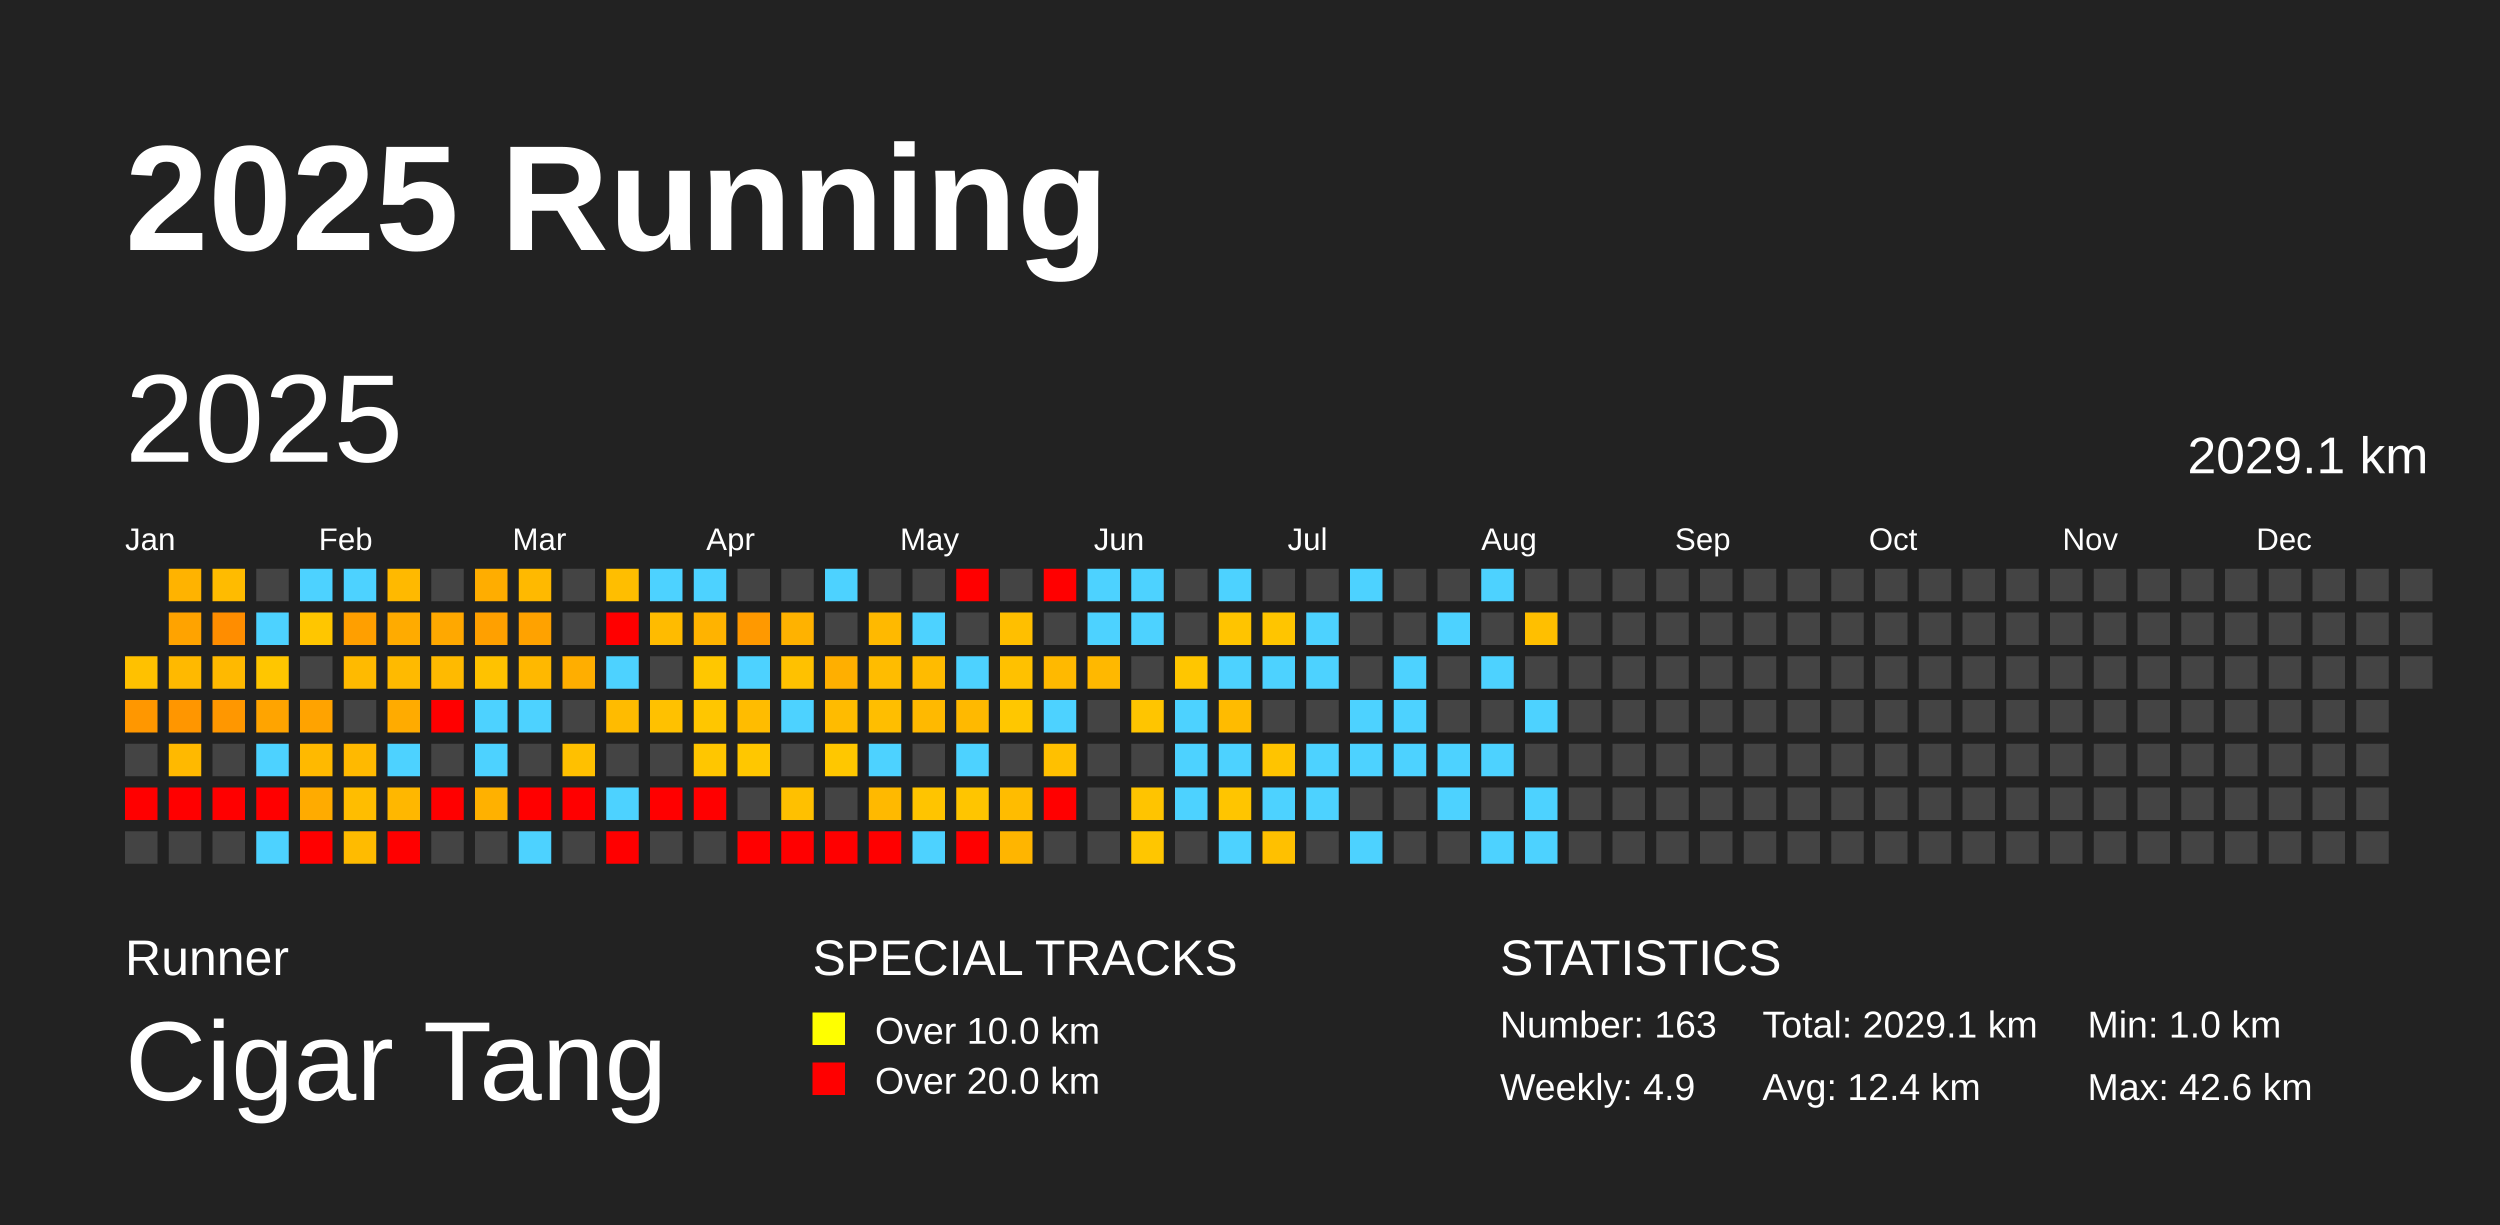
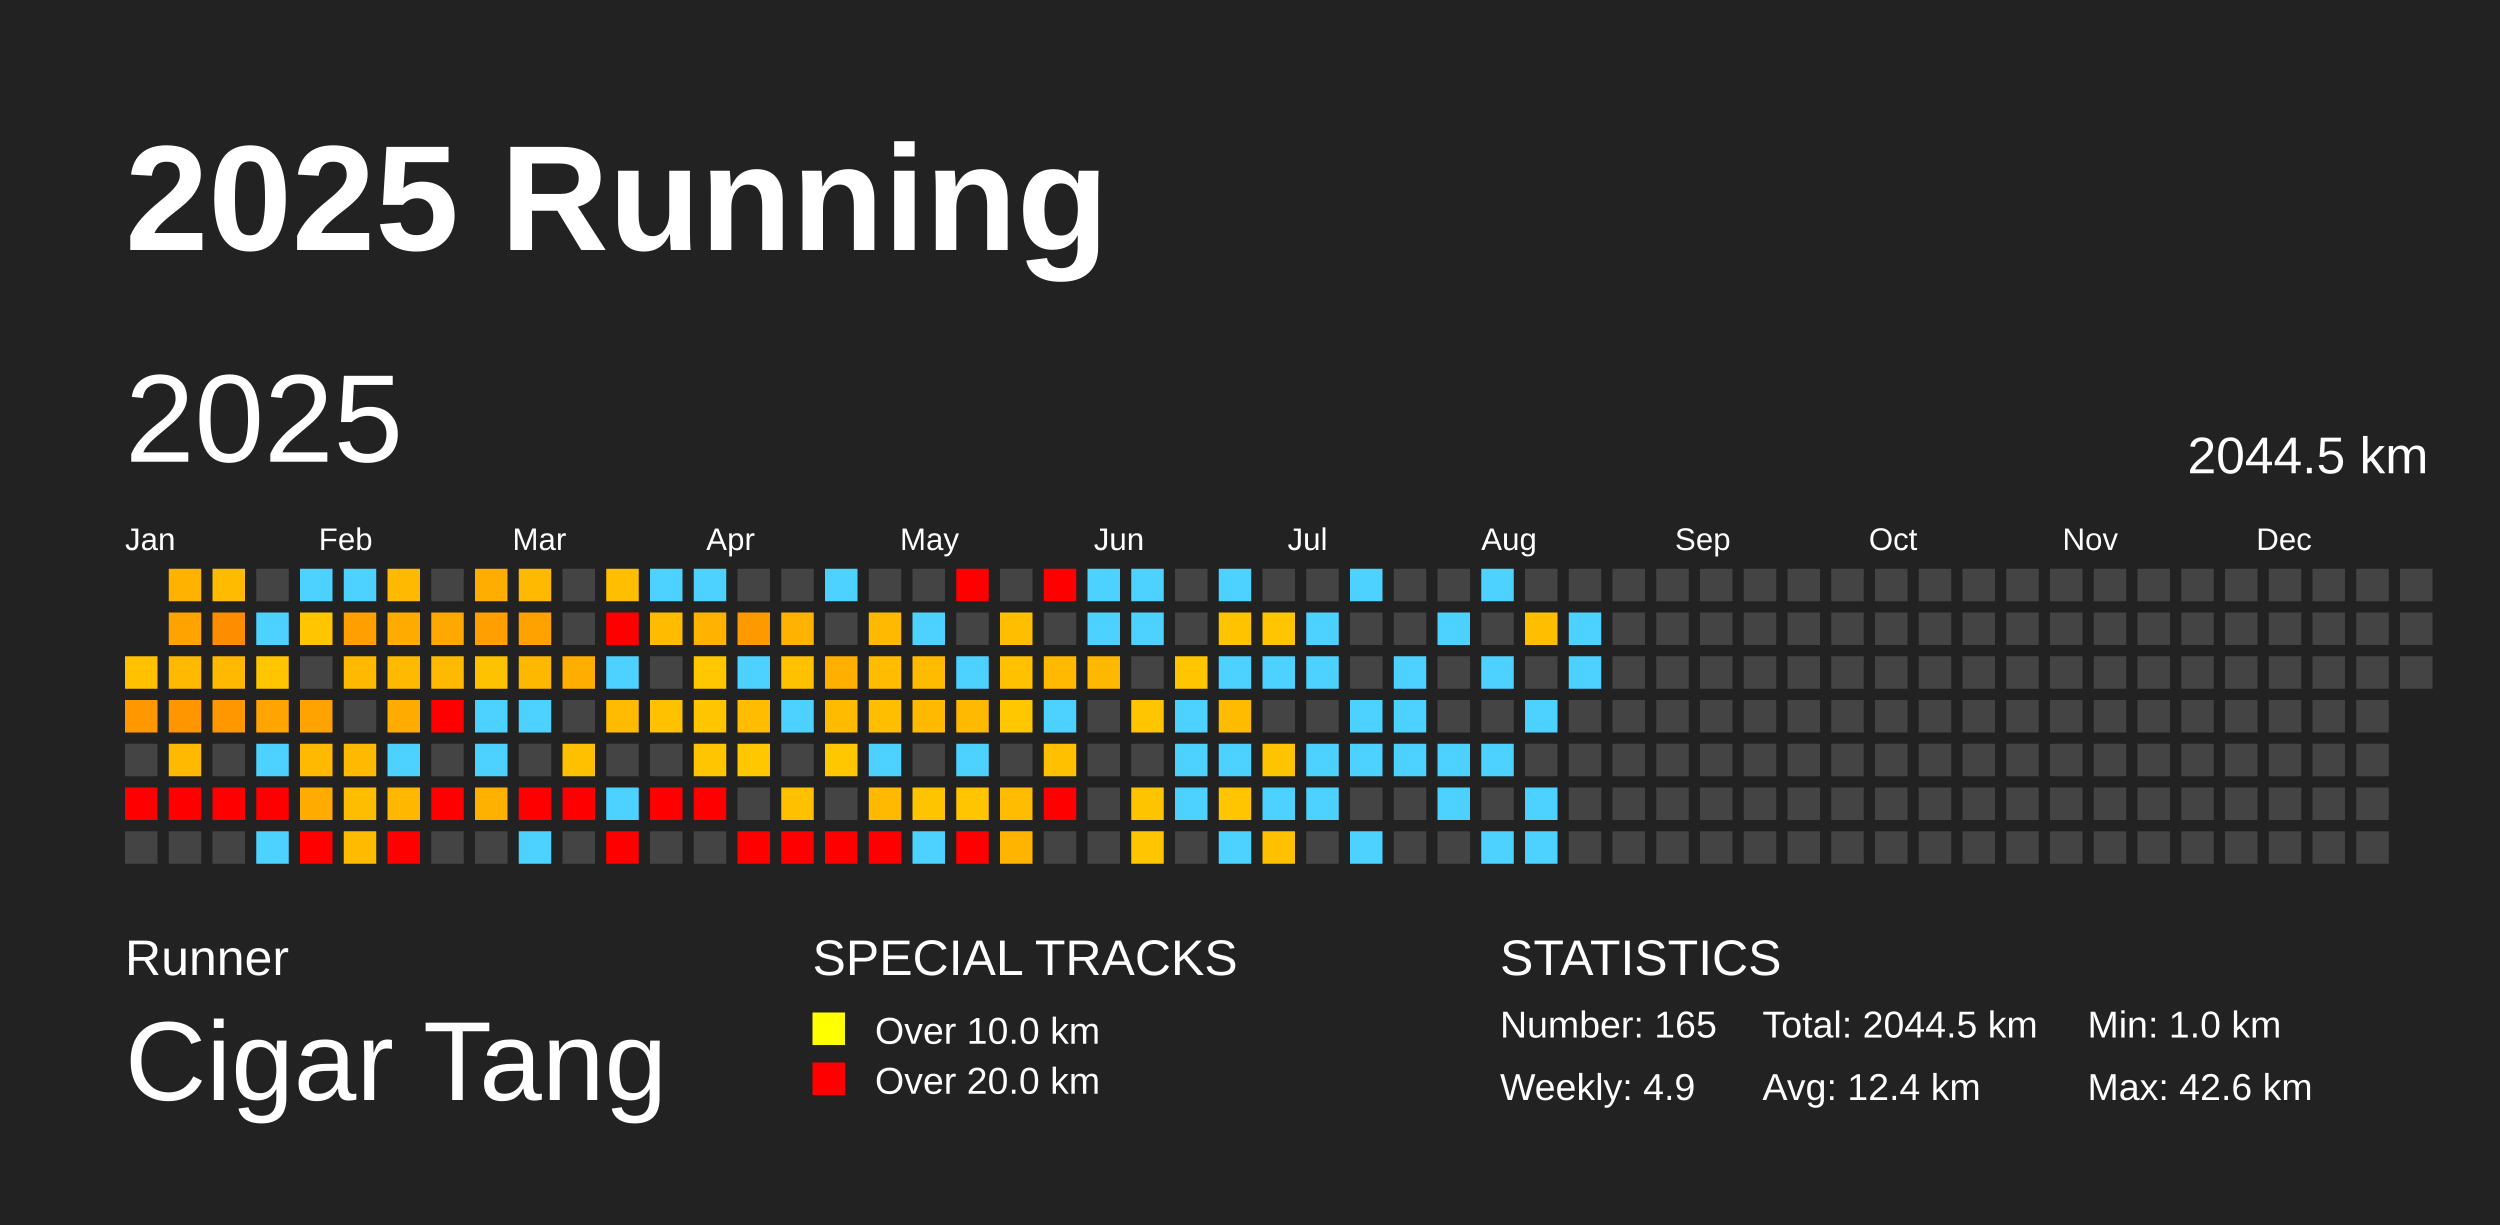
<svg xmlns="http://www.w3.org/2000/svg" baseProfile="full" height="98mm" version="1.1" viewBox="0,0,200,98" width="200mm">
  <defs />
  <rect fill="#222222" height="98" width="200" x="0" y="0" />
  <text fill="#FFFFFF" style="font-size:12px; font-family:Arial; font-weight:bold;" x="10" y="20">2025 Running</text>
  <text fill="#FFFFFF" style="font-size:4px; font-family:Arial" x="10" y="78">Runner</text>
  <text fill="#FFFFFF" style="font-size:9px; font-family:Arial" x="10" y="88">Cigar Tang</text>
  <text fill="#FFFFFF" style="font-size:4px; font-family:Arial" x="65" y="78">SPECIAL TRACKS</text>
  <rect fill="yellow" height="2.6" width="2.6" x="65" y="81" />
  <text fill="#FFFFFF" style="font-size:3px; font-family:Arial" x="70" y="83.5">Over 10.0 km</text>
  <rect fill="red" height="2.6" width="2.6" x="65" y="85" />
  <text fill="#FFFFFF" style="font-size:3px; font-family:Arial" x="70" y="87.5">Over 20.0 km</text>
  <text fill="#FFFFFF" style="font-size:4px; font-family:Arial" x="120" y="78">STATISTICS</text>
-   <text fill="#FFFFFF" style="font-size:3px; font-family:Arial" x="120" y="83">Number: 163</text>
+   <text fill="#FFFFFF" style="font-size:3px; font-family:Arial" x="120" y="83">Number: 165</text>
  <text fill="#FFFFFF" style="font-size:3px; font-family:Arial" x="120" y="88">Weekly: 4.9</text>
-   <text fill="#FFFFFF" style="font-size:3px; font-family:Arial" x="141" y="83">Total: 2029.1 km</text>
+   <text fill="#FFFFFF" style="font-size:3px; font-family:Arial" x="141" y="83">Total: 2044.5 km</text>
  <text fill="#FFFFFF" style="font-size:3px; font-family:Arial" x="141" y="88">Avg: 12.4 km</text>
  <text fill="#FFFFFF" style="font-size:3px; font-family:Arial" x="167" y="83">Min: 1.0 km</text>
  <text fill="#FFFFFF" style="font-size:3px; font-family:Arial" x="167" y="88">Max: 42.6 km</text>
  <text dominant-baseline="hanging" fill="#FFFFFF" style="font-size:10.0px; font-family:Arial;" x="10" y="30">2025</text>
-   <text dominant-baseline="hanging" fill="#FFFFFF" style="font-size:4.125px; font-family:Arial;" x="175" y="35">2029.1 km</text>
+   <text dominant-baseline="hanging" fill="#FFFFFF" style="font-size:4.125px; font-family:Arial;" x="175" y="35">2044.5 km</text>
  <text fill="#FFFFFF" style="font-size:2.5px; font-family:Arial" x="10.0" y="44">Jan</text>
  <text fill="#FFFFFF" style="font-size:2.5px; font-family:Arial" x="25.5" y="44">Feb</text>
  <text fill="#FFFFFF" style="font-size:2.5px; font-family:Arial" x="41.0" y="44">Mar</text>
  <text fill="#FFFFFF" style="font-size:2.5px; font-family:Arial" x="56.5" y="44">Apr</text>
  <text fill="#FFFFFF" style="font-size:2.5px; font-family:Arial" x="72.0" y="44">May</text>
  <text fill="#FFFFFF" style="font-size:2.5px; font-family:Arial" x="87.5" y="44">Jun</text>
  <text fill="#FFFFFF" style="font-size:2.5px; font-family:Arial" x="103.0" y="44">Jul</text>
  <text fill="#FFFFFF" style="font-size:2.5px; font-family:Arial" x="118.5" y="44">Aug</text>
  <text fill="#FFFFFF" style="font-size:2.5px; font-family:Arial" x="134.0" y="44">Sep</text>
  <text fill="#FFFFFF" style="font-size:2.5px; font-family:Arial" x="149.5" y="44">Oct</text>
  <text fill="#FFFFFF" style="font-size:2.5px; font-family:Arial" x="165.0" y="44">Nov</text>
  <text fill="#FFFFFF" style="font-size:2.5px; font-family:Arial" x="180.5" y="44">Dec</text>
  <rect fill="#ffc100" height="2.6" width="2.6" x="10.0" y="52.5" />
  <rect fill="#ff9700" height="2.6" width="2.6" x="10.0" y="56.0" />
  <rect fill="#444444" height="2.6" width="2.6" x="10.0" y="59.5" />
  <rect fill="red" height="2.6" width="2.6" x="10.0" y="63.0" />
  <rect fill="#444444" height="2.6" width="2.6" x="10.0" y="66.5" />
  <rect fill="#ffb300" height="2.6" width="2.6" x="13.5" y="45.5" />
  <rect fill="#ffa300" height="2.6" width="2.6" x="13.5" y="49.0" />
  <rect fill="#ffb900" height="2.6" width="2.6" x="13.5" y="52.5" />
  <rect fill="#ff9600" height="2.6" width="2.6" x="13.5" y="56.0" />
  <rect fill="#ffb900" height="2.6" width="2.6" x="13.5" y="59.5" />
  <rect fill="red" height="2.6" width="2.6" x="13.5" y="63.0" />
  <rect fill="#444444" height="2.6" width="2.6" x="13.5" y="66.5" />
  <rect fill="#ffbb00" height="2.6" width="2.6" x="17.0" y="45.5" />
  <rect fill="#ff8d00" height="2.6" width="2.6" x="17.0" y="49.0" />
  <rect fill="#ffb900" height="2.6" width="2.6" x="17.0" y="52.5" />
  <rect fill="#ff9700" height="2.6" width="2.6" x="17.0" y="56.0" />
  <rect fill="#444444" height="2.6" width="2.6" x="17.0" y="59.5" />
  <rect fill="red" height="2.6" width="2.6" x="17.0" y="63.0" />
  <rect fill="#444444" height="2.6" width="2.6" x="17.0" y="66.5" />
  <rect fill="#444444" height="2.6" width="2.6" x="20.5" y="45.5" />
  <rect fill="#4dd2ff" height="2.6" width="2.6" x="20.5" y="49.0" />
  <rect fill="#ffc600" height="2.6" width="2.6" x="20.5" y="52.5" />
  <rect fill="#ffa400" height="2.6" width="2.6" x="20.5" y="56.0" />
  <rect fill="#4dd2ff" height="2.6" width="2.6" x="20.5" y="59.5" />
  <rect fill="red" height="2.6" width="2.6" x="20.5" y="63.0" />
  <rect fill="#4dd2ff" height="2.6" width="2.6" x="20.5" y="66.5" />
  <rect fill="#4dd2ff" height="2.6" width="2.6" x="24.0" y="45.5" />
  <rect fill="#ffc600" height="2.6" width="2.6" x="24.0" y="49.0" />
  <rect fill="#444444" height="2.6" width="2.6" x="24.0" y="52.5" />
  <rect fill="#ffa300" height="2.6" width="2.6" x="24.0" y="56.0" />
  <rect fill="#ffb900" height="2.6" width="2.6" x="24.0" y="59.5" />
  <rect fill="#ffab00" height="2.6" width="2.6" x="24.0" y="63.0" />
  <rect fill="red" height="2.6" width="2.6" x="24.0" y="66.5" />
  <rect fill="#4dd2ff" height="2.6" width="2.6" x="27.5" y="45.5" />
  <rect fill="#ff9f00" height="2.6" width="2.6" x="27.5" y="49.0" />
  <rect fill="#ffba00" height="2.6" width="2.6" x="27.5" y="52.5" />
  <rect fill="#444444" height="2.6" width="2.6" x="27.5" y="56.0" />
  <rect fill="#ffb900" height="2.6" width="2.6" x="27.5" y="59.5" />
  <rect fill="#ffbd00" height="2.6" width="2.6" x="27.5" y="63.0" />
  <rect fill="#ffbb00" height="2.6" width="2.6" x="27.5" y="66.5" />
  <rect fill="#ffb900" height="2.6" width="2.6" x="31.0" y="45.5" />
  <rect fill="#ffab00" height="2.6" width="2.6" x="31.0" y="49.0" />
  <rect fill="#ffba00" height="2.6" width="2.6" x="31.0" y="52.5" />
  <rect fill="#ffab00" height="2.6" width="2.6" x="31.0" y="56.0" />
  <rect fill="#4dd2ff" height="2.6" width="2.6" x="31.0" y="59.5" />
  <rect fill="#ffb700" height="2.6" width="2.6" x="31.0" y="63.0" />
  <rect fill="red" height="2.6" width="2.6" x="31.0" y="66.5" />
  <rect fill="#444444" height="2.6" width="2.6" x="34.5" y="45.5" />
  <rect fill="#ffa800" height="2.6" width="2.6" x="34.5" y="49.0" />
  <rect fill="#ffba00" height="2.6" width="2.6" x="34.5" y="52.5" />
  <rect fill="red" height="2.6" width="2.6" x="34.5" y="56.0" />
  <rect fill="#444444" height="2.6" width="2.6" x="34.5" y="59.5" />
  <rect fill="red" height="2.6" width="2.6" x="34.5" y="63.0" />
  <rect fill="#444444" height="2.6" width="2.6" x="34.5" y="66.5" />
  <rect fill="#ffad00" height="2.6" width="2.6" x="38.0" y="45.5" />
  <rect fill="#ffa000" height="2.6" width="2.6" x="38.0" y="49.0" />
  <rect fill="#ffc200" height="2.6" width="2.6" x="38.0" y="52.5" />
  <rect fill="#4dd2ff" height="2.6" width="2.6" x="38.0" y="56.0" />
  <rect fill="#4dd2ff" height="2.6" width="2.6" x="38.0" y="59.5" />
  <rect fill="#ffb100" height="2.6" width="2.6" x="38.0" y="63.0" />
  <rect fill="#444444" height="2.6" width="2.6" x="38.0" y="66.5" />
  <rect fill="#ffb900" height="2.6" width="2.6" x="41.5" y="45.5" />
  <rect fill="#ffa200" height="2.6" width="2.6" x="41.5" y="49.0" />
  <rect fill="#ffb800" height="2.6" width="2.6" x="41.5" y="52.5" />
  <rect fill="#4dd2ff" height="2.6" width="2.6" x="41.5" y="56.0" />
  <rect fill="#444444" height="2.6" width="2.6" x="41.5" y="59.5" />
  <rect fill="red" height="2.6" width="2.6" x="41.5" y="63.0" />
  <rect fill="#4dd2ff" height="2.6" width="2.6" x="41.5" y="66.5" />
  <rect fill="#444444" height="2.6" width="2.6" x="45.0" y="45.5" />
  <rect fill="#444444" height="2.6" width="2.6" x="45.0" y="49.0" />
  <rect fill="#ffae00" height="2.6" width="2.6" x="45.0" y="52.5" />
  <rect fill="#444444" height="2.6" width="2.6" x="45.0" y="56.0" />
  <rect fill="#ffc000" height="2.6" width="2.6" x="45.0" y="59.5" />
  <rect fill="red" height="2.6" width="2.6" x="45.0" y="63.0" />
  <rect fill="#444444" height="2.6" width="2.6" x="45.0" y="66.5" />
  <rect fill="#ffbe00" height="2.6" width="2.6" x="48.5" y="45.5" />
  <rect fill="red" height="2.6" width="2.6" x="48.5" y="49.0" />
  <rect fill="#4dd2ff" height="2.6" width="2.6" x="48.5" y="52.5" />
  <rect fill="#ffbb00" height="2.6" width="2.6" x="48.5" y="56.0" />
  <rect fill="#444444" height="2.6" width="2.6" x="48.5" y="59.5" />
  <rect fill="#4dd2ff" height="2.6" width="2.6" x="48.5" y="63.0" />
  <rect fill="red" height="2.6" width="2.6" x="48.5" y="66.5" />
  <rect fill="#4dd2ff" height="2.6" width="2.6" x="52.0" y="45.5" />
  <rect fill="#ffbb00" height="2.6" width="2.6" x="52.0" y="49.0" />
  <rect fill="#444444" height="2.6" width="2.6" x="52.0" y="52.5" />
  <rect fill="#ffc100" height="2.6" width="2.6" x="52.0" y="56.0" />
  <rect fill="#444444" height="2.6" width="2.6" x="52.0" y="59.5" />
  <rect fill="red" height="2.6" width="2.6" x="52.0" y="63.0" />
  <rect fill="#444444" height="2.6" width="2.6" x="52.0" y="66.5" />
  <rect fill="#4dd2ff" height="2.6" width="2.6" x="55.5" y="45.5" />
  <rect fill="#ffb300" height="2.6" width="2.6" x="55.5" y="49.0" />
  <rect fill="#ffc700" height="2.6" width="2.6" x="55.5" y="52.5" />
  <rect fill="#ffc600" height="2.6" width="2.6" x="55.5" y="56.0" />
  <rect fill="#ffc600" height="2.6" width="2.6" x="55.5" y="59.5" />
  <rect fill="red" height="2.6" width="2.6" x="55.5" y="63.0" />
  <rect fill="#444444" height="2.6" width="2.6" x="55.5" y="66.5" />
  <rect fill="#444444" height="2.6" width="2.6" x="59.0" y="45.5" />
  <rect fill="#ff9900" height="2.6" width="2.6" x="59.0" y="49.0" />
  <rect fill="#4dd2ff" height="2.6" width="2.6" x="59.0" y="52.5" />
  <rect fill="#ffbc00" height="2.6" width="2.6" x="59.0" y="56.0" />
  <rect fill="#ffc700" height="2.6" width="2.6" x="59.0" y="59.5" />
  <rect fill="#444444" height="2.6" width="2.6" x="59.0" y="63.0" />
  <rect fill="red" height="2.6" width="2.6" x="59.0" y="66.5" />
  <rect fill="#444444" height="2.6" width="2.6" x="62.5" y="45.5" />
  <rect fill="#ffb200" height="2.6" width="2.6" x="62.5" y="49.0" />
  <rect fill="#ffc100" height="2.6" width="2.6" x="62.5" y="52.5" />
  <rect fill="#4dd2ff" height="2.6" width="2.6" x="62.5" y="56.0" />
  <rect fill="#444444" height="2.6" width="2.6" x="62.5" y="59.5" />
  <rect fill="#ffc000" height="2.6" width="2.6" x="62.5" y="63.0" />
  <rect fill="red" height="2.6" width="2.6" x="62.5" y="66.5" />
  <rect fill="#4dd2ff" height="2.6" width="2.6" x="66.0" y="45.5" />
  <rect fill="#444444" height="2.6" width="2.6" x="66.0" y="49.0" />
  <rect fill="#ffaf00" height="2.6" width="2.6" x="66.0" y="52.5" />
  <rect fill="#ffbb00" height="2.6" width="2.6" x="66.0" y="56.0" />
  <rect fill="#ffc700" height="2.6" width="2.6" x="66.0" y="59.5" />
  <rect fill="#444444" height="2.6" width="2.6" x="66.0" y="63.0" />
  <rect fill="red" height="2.6" width="2.6" x="66.0" y="66.5" />
  <rect fill="#444444" height="2.6" width="2.6" x="69.5" y="45.5" />
  <rect fill="#ffb900" height="2.6" width="2.6" x="69.5" y="49.0" />
  <rect fill="#ffbc00" height="2.6" width="2.6" x="69.5" y="52.5" />
  <rect fill="#ffbe00" height="2.6" width="2.6" x="69.5" y="56.0" />
  <rect fill="#4dd2ff" height="2.6" width="2.6" x="69.5" y="59.5" />
  <rect fill="#ffb900" height="2.6" width="2.6" x="69.5" y="63.0" />
  <rect fill="red" height="2.6" width="2.6" x="69.5" y="66.5" />
  <rect fill="#444444" height="2.6" width="2.6" x="73.0" y="45.5" />
  <rect fill="#4dd2ff" height="2.6" width="2.6" x="73.0" y="49.0" />
  <rect fill="#ffbb00" height="2.6" width="2.6" x="73.0" y="52.5" />
  <rect fill="#ffb900" height="2.6" width="2.6" x="73.0" y="56.0" />
  <rect fill="#444444" height="2.6" width="2.6" x="73.0" y="59.5" />
  <rect fill="#ffc400" height="2.6" width="2.6" x="73.0" y="63.0" />
  <rect fill="#4dd2ff" height="2.6" width="2.6" x="73.0" y="66.5" />
  <rect fill="red" height="2.6" width="2.6" x="76.5" y="45.5" />
  <rect fill="#444444" height="2.6" width="2.6" x="76.5" y="49.0" />
  <rect fill="#4dd2ff" height="2.6" width="2.6" x="76.5" y="52.5" />
  <rect fill="#ffb900" height="2.6" width="2.6" x="76.5" y="56.0" />
  <rect fill="#4dd2ff" height="2.6" width="2.6" x="76.5" y="59.5" />
  <rect fill="#ffc500" height="2.6" width="2.6" x="76.5" y="63.0" />
  <rect fill="red" height="2.6" width="2.6" x="76.5" y="66.5" />
  <rect fill="#444444" height="2.6" width="2.6" x="80.0" y="45.5" />
  <rect fill="#ffbf00" height="2.6" width="2.6" x="80.0" y="49.0" />
  <rect fill="#ffc100" height="2.6" width="2.6" x="80.0" y="52.5" />
  <rect fill="#ffc700" height="2.6" width="2.6" x="80.0" y="56.0" />
  <rect fill="#444444" height="2.6" width="2.6" x="80.0" y="59.5" />
  <rect fill="#ffbc00" height="2.6" width="2.6" x="80.0" y="63.0" />
  <rect fill="#ffb500" height="2.6" width="2.6" x="80.0" y="66.5" />
  <rect fill="red" height="2.6" width="2.6" x="83.5" y="45.5" />
  <rect fill="#444444" height="2.6" width="2.6" x="83.5" y="49.0" />
  <rect fill="#ffb900" height="2.6" width="2.6" x="83.5" y="52.5" />
  <rect fill="#4dd2ff" height="2.6" width="2.6" x="83.5" y="56.0" />
  <rect fill="#ffc000" height="2.6" width="2.6" x="83.5" y="59.5" />
  <rect fill="red" height="2.6" width="2.6" x="83.5" y="63.0" />
  <rect fill="#444444" height="2.6" width="2.6" x="83.5" y="66.5" />
  <rect fill="#4dd2ff" height="2.6" width="2.6" x="87.0" y="45.5" />
  <rect fill="#4dd2ff" height="2.6" width="2.6" x="87.0" y="49.0" />
  <rect fill="#ffb800" height="2.6" width="2.6" x="87.0" y="52.5" />
  <rect fill="#444444" height="2.6" width="2.6" x="87.0" y="56.0" />
  <rect fill="#444444" height="2.6" width="2.6" x="87.0" y="59.5" />
  <rect fill="#444444" height="2.6" width="2.6" x="87.0" y="63.0" />
  <rect fill="#444444" height="2.6" width="2.6" x="87.0" y="66.5" />
  <rect fill="#4dd2ff" height="2.6" width="2.6" x="90.5" y="45.5" />
  <rect fill="#4dd2ff" height="2.6" width="2.6" x="90.5" y="49.0" />
  <rect fill="#444444" height="2.6" width="2.6" x="90.5" y="52.5" />
  <rect fill="#ffc500" height="2.6" width="2.6" x="90.5" y="56.0" />
  <rect fill="#444444" height="2.6" width="2.6" x="90.5" y="59.5" />
  <rect fill="#ffc400" height="2.6" width="2.6" x="90.5" y="63.0" />
  <rect fill="#ffc600" height="2.6" width="2.6" x="90.5" y="66.5" />
  <rect fill="#444444" height="2.6" width="2.6" x="94.0" y="45.5" />
  <rect fill="#444444" height="2.6" width="2.6" x="94.0" y="49.0" />
  <rect fill="#ffc600" height="2.6" width="2.6" x="94.0" y="52.5" />
  <rect fill="#4dd2ff" height="2.6" width="2.6" x="94.0" y="56.0" />
  <rect fill="#4dd2ff" height="2.6" width="2.6" x="94.0" y="59.5" />
  <rect fill="#4dd2ff" height="2.6" width="2.6" x="94.0" y="63.0" />
  <rect fill="#444444" height="2.6" width="2.6" x="94.0" y="66.5" />
  <rect fill="#4dd2ff" height="2.6" width="2.6" x="97.5" y="45.5" />
  <rect fill="#ffc400" height="2.6" width="2.6" x="97.5" y="49.0" />
  <rect fill="#4dd2ff" height="2.6" width="2.6" x="97.5" y="52.5" />
  <rect fill="#ffbb00" height="2.6" width="2.6" x="97.5" y="56.0" />
  <rect fill="#4dd2ff" height="2.6" width="2.6" x="97.5" y="59.5" />
  <rect fill="#ffc500" height="2.6" width="2.6" x="97.5" y="63.0" />
  <rect fill="#4dd2ff" height="2.6" width="2.6" x="97.5" y="66.5" />
  <rect fill="#444444" height="2.6" width="2.6" x="101.0" y="45.5" />
  <rect fill="#ffc500" height="2.6" width="2.6" x="101.0" y="49.0" />
  <rect fill="#4dd2ff" height="2.6" width="2.6" x="101.0" y="52.5" />
  <rect fill="#444444" height="2.6" width="2.6" x="101.0" y="56.0" />
  <rect fill="#ffc400" height="2.6" width="2.6" x="101.0" y="59.5" />
  <rect fill="#4dd2ff" height="2.6" width="2.6" x="101.0" y="63.0" />
  <rect fill="#ffc000" height="2.6" width="2.6" x="101.0" y="66.5" />
  <rect fill="#444444" height="2.6" width="2.6" x="104.5" y="45.5" />
  <rect fill="#4dd2ff" height="2.6" width="2.6" x="104.5" y="49.0" />
  <rect fill="#4dd2ff" height="2.6" width="2.6" x="104.5" y="52.5" />
  <rect fill="#444444" height="2.6" width="2.6" x="104.5" y="56.0" />
  <rect fill="#4dd2ff" height="2.6" width="2.6" x="104.5" y="59.5" />
  <rect fill="#4dd2ff" height="2.6" width="2.6" x="104.5" y="63.0" />
  <rect fill="#444444" height="2.6" width="2.6" x="104.5" y="66.5" />
  <rect fill="#4dd2ff" height="2.6" width="2.6" x="108.0" y="45.5" />
  <rect fill="#444444" height="2.6" width="2.6" x="108.0" y="49.0" />
  <rect fill="#444444" height="2.6" width="2.6" x="108.0" y="52.5" />
  <rect fill="#4dd2ff" height="2.6" width="2.6" x="108.0" y="56.0" />
  <rect fill="#4dd2ff" height="2.6" width="2.6" x="108.0" y="59.5" />
  <rect fill="#444444" height="2.6" width="2.6" x="108.0" y="63.0" />
  <rect fill="#4dd2ff" height="2.6" width="2.6" x="108.0" y="66.5" />
  <rect fill="#444444" height="2.6" width="2.6" x="111.5" y="45.5" />
  <rect fill="#444444" height="2.6" width="2.6" x="111.5" y="49.0" />
  <rect fill="#4dd2ff" height="2.6" width="2.6" x="111.5" y="52.5" />
  <rect fill="#4dd2ff" height="2.6" width="2.6" x="111.5" y="56.0" />
  <rect fill="#4dd2ff" height="2.6" width="2.6" x="111.5" y="59.5" />
  <rect fill="#444444" height="2.6" width="2.6" x="111.5" y="63.0" />
  <rect fill="#444444" height="2.6" width="2.6" x="111.5" y="66.5" />
  <rect fill="#444444" height="2.6" width="2.6" x="115.0" y="45.5" />
  <rect fill="#4dd2ff" height="2.6" width="2.6" x="115.0" y="49.0" />
  <rect fill="#444444" height="2.6" width="2.6" x="115.0" y="52.5" />
  <rect fill="#444444" height="2.6" width="2.6" x="115.0" y="56.0" />
  <rect fill="#4dd2ff" height="2.6" width="2.6" x="115.0" y="59.5" />
  <rect fill="#4dd2ff" height="2.6" width="2.6" x="115.0" y="63.0" />
  <rect fill="#444444" height="2.6" width="2.6" x="115.0" y="66.5" />
  <rect fill="#4dd2ff" height="2.6" width="2.6" x="118.5" y="45.5" />
  <rect fill="#444444" height="2.6" width="2.6" x="118.5" y="49.0" />
  <rect fill="#4dd2ff" height="2.6" width="2.6" x="118.5" y="52.5" />
  <rect fill="#444444" height="2.6" width="2.6" x="118.5" y="56.0" />
  <rect fill="#4dd2ff" height="2.6" width="2.6" x="118.5" y="59.5" />
  <rect fill="#444444" height="2.6" width="2.6" x="118.5" y="63.0" />
  <rect fill="#4dd2ff" height="2.6" width="2.6" x="118.5" y="66.5" />
  <rect fill="#444444" height="2.6" width="2.6" x="122.0" y="45.5" />
  <rect fill="#ffbf00" height="2.6" width="2.6" x="122.0" y="49.0" />
  <rect fill="#444444" height="2.6" width="2.6" x="122.0" y="52.5" />
  <rect fill="#4dd2ff" height="2.6" width="2.6" x="122.0" y="56.0" />
  <rect fill="#444444" height="2.6" width="2.6" x="122.0" y="59.5" />
  <rect fill="#4dd2ff" height="2.6" width="2.6" x="122.0" y="63.0" />
  <rect fill="#4dd2ff" height="2.6" width="2.6" x="122.0" y="66.5" />
  <rect fill="#444444" height="2.6" width="2.6" x="125.5" y="45.5" />
-   <rect fill="#444444" height="2.6" width="2.6" x="125.5" y="49.0" />
-   <rect fill="#444444" height="2.6" width="2.6" x="125.5" y="52.5" />
+   <rect fill="#4dd2ff" height="2.6" width="2.6" x="125.5" y="49.0" />
+   <rect fill="#4dd2ff" height="2.6" width="2.6" x="125.5" y="52.5" />
  <rect fill="#444444" height="2.6" width="2.6" x="125.5" y="56.0" />
  <rect fill="#444444" height="2.6" width="2.6" x="125.5" y="59.5" />
  <rect fill="#444444" height="2.6" width="2.6" x="125.5" y="63.0" />
  <rect fill="#444444" height="2.6" width="2.6" x="125.5" y="66.5" />
  <rect fill="#444444" height="2.6" width="2.6" x="129.0" y="45.5" />
  <rect fill="#444444" height="2.6" width="2.6" x="129.0" y="49.0" />
  <rect fill="#444444" height="2.6" width="2.6" x="129.0" y="52.5" />
  <rect fill="#444444" height="2.6" width="2.6" x="129.0" y="56.0" />
  <rect fill="#444444" height="2.6" width="2.6" x="129.0" y="59.5" />
  <rect fill="#444444" height="2.6" width="2.6" x="129.0" y="63.0" />
  <rect fill="#444444" height="2.6" width="2.6" x="129.0" y="66.5" />
  <rect fill="#444444" height="2.6" width="2.6" x="132.5" y="45.5" />
  <rect fill="#444444" height="2.6" width="2.6" x="132.5" y="49.0" />
  <rect fill="#444444" height="2.6" width="2.6" x="132.5" y="52.5" />
  <rect fill="#444444" height="2.6" width="2.6" x="132.5" y="56.0" />
  <rect fill="#444444" height="2.6" width="2.6" x="132.5" y="59.5" />
  <rect fill="#444444" height="2.6" width="2.6" x="132.5" y="63.0" />
  <rect fill="#444444" height="2.6" width="2.6" x="132.5" y="66.5" />
  <rect fill="#444444" height="2.6" width="2.6" x="136.0" y="45.5" />
  <rect fill="#444444" height="2.6" width="2.6" x="136.0" y="49.0" />
  <rect fill="#444444" height="2.6" width="2.6" x="136.0" y="52.5" />
  <rect fill="#444444" height="2.6" width="2.6" x="136.0" y="56.0" />
  <rect fill="#444444" height="2.6" width="2.6" x="136.0" y="59.5" />
  <rect fill="#444444" height="2.6" width="2.6" x="136.0" y="63.0" />
  <rect fill="#444444" height="2.6" width="2.6" x="136.0" y="66.5" />
  <rect fill="#444444" height="2.6" width="2.6" x="139.5" y="45.5" />
  <rect fill="#444444" height="2.6" width="2.6" x="139.5" y="49.0" />
  <rect fill="#444444" height="2.6" width="2.6" x="139.5" y="52.5" />
  <rect fill="#444444" height="2.6" width="2.6" x="139.5" y="56.0" />
  <rect fill="#444444" height="2.6" width="2.6" x="139.5" y="59.5" />
  <rect fill="#444444" height="2.6" width="2.6" x="139.5" y="63.0" />
  <rect fill="#444444" height="2.6" width="2.6" x="139.5" y="66.5" />
  <rect fill="#444444" height="2.6" width="2.6" x="143.0" y="45.5" />
  <rect fill="#444444" height="2.6" width="2.6" x="143.0" y="49.0" />
  <rect fill="#444444" height="2.6" width="2.6" x="143.0" y="52.5" />
  <rect fill="#444444" height="2.6" width="2.6" x="143.0" y="56.0" />
  <rect fill="#444444" height="2.6" width="2.6" x="143.0" y="59.5" />
  <rect fill="#444444" height="2.6" width="2.6" x="143.0" y="63.0" />
  <rect fill="#444444" height="2.6" width="2.6" x="143.0" y="66.5" />
  <rect fill="#444444" height="2.6" width="2.6" x="146.5" y="45.5" />
  <rect fill="#444444" height="2.6" width="2.6" x="146.5" y="49.0" />
  <rect fill="#444444" height="2.6" width="2.6" x="146.5" y="52.5" />
  <rect fill="#444444" height="2.6" width="2.6" x="146.5" y="56.0" />
  <rect fill="#444444" height="2.6" width="2.6" x="146.5" y="59.5" />
  <rect fill="#444444" height="2.6" width="2.6" x="146.5" y="63.0" />
  <rect fill="#444444" height="2.6" width="2.6" x="146.5" y="66.5" />
  <rect fill="#444444" height="2.6" width="2.6" x="150.0" y="45.5" />
  <rect fill="#444444" height="2.6" width="2.6" x="150.0" y="49.0" />
  <rect fill="#444444" height="2.6" width="2.6" x="150.0" y="52.5" />
  <rect fill="#444444" height="2.6" width="2.6" x="150.0" y="56.0" />
  <rect fill="#444444" height="2.6" width="2.6" x="150.0" y="59.5" />
  <rect fill="#444444" height="2.6" width="2.6" x="150.0" y="63.0" />
  <rect fill="#444444" height="2.6" width="2.6" x="150.0" y="66.5" />
  <rect fill="#444444" height="2.6" width="2.6" x="153.5" y="45.5" />
  <rect fill="#444444" height="2.6" width="2.6" x="153.5" y="49.0" />
  <rect fill="#444444" height="2.6" width="2.6" x="153.5" y="52.5" />
  <rect fill="#444444" height="2.6" width="2.6" x="153.5" y="56.0" />
  <rect fill="#444444" height="2.6" width="2.6" x="153.5" y="59.5" />
  <rect fill="#444444" height="2.6" width="2.6" x="153.5" y="63.0" />
  <rect fill="#444444" height="2.6" width="2.6" x="153.5" y="66.5" />
  <rect fill="#444444" height="2.6" width="2.6" x="157.0" y="45.5" />
  <rect fill="#444444" height="2.6" width="2.6" x="157.0" y="49.0" />
  <rect fill="#444444" height="2.6" width="2.6" x="157.0" y="52.5" />
  <rect fill="#444444" height="2.6" width="2.6" x="157.0" y="56.0" />
  <rect fill="#444444" height="2.6" width="2.6" x="157.0" y="59.5" />
  <rect fill="#444444" height="2.6" width="2.6" x="157.0" y="63.0" />
  <rect fill="#444444" height="2.6" width="2.6" x="157.0" y="66.5" />
  <rect fill="#444444" height="2.6" width="2.6" x="160.5" y="45.5" />
  <rect fill="#444444" height="2.6" width="2.6" x="160.5" y="49.0" />
  <rect fill="#444444" height="2.6" width="2.6" x="160.5" y="52.5" />
  <rect fill="#444444" height="2.6" width="2.6" x="160.5" y="56.0" />
  <rect fill="#444444" height="2.6" width="2.6" x="160.5" y="59.5" />
  <rect fill="#444444" height="2.6" width="2.6" x="160.5" y="63.0" />
  <rect fill="#444444" height="2.6" width="2.6" x="160.5" y="66.5" />
  <rect fill="#444444" height="2.6" width="2.6" x="164.0" y="45.5" />
  <rect fill="#444444" height="2.6" width="2.6" x="164.0" y="49.0" />
  <rect fill="#444444" height="2.6" width="2.6" x="164.0" y="52.5" />
  <rect fill="#444444" height="2.6" width="2.6" x="164.0" y="56.0" />
  <rect fill="#444444" height="2.6" width="2.6" x="164.0" y="59.5" />
  <rect fill="#444444" height="2.6" width="2.6" x="164.0" y="63.0" />
  <rect fill="#444444" height="2.6" width="2.6" x="164.0" y="66.5" />
  <rect fill="#444444" height="2.6" width="2.6" x="167.5" y="45.5" />
  <rect fill="#444444" height="2.6" width="2.6" x="167.5" y="49.0" />
  <rect fill="#444444" height="2.6" width="2.6" x="167.5" y="52.5" />
  <rect fill="#444444" height="2.6" width="2.6" x="167.5" y="56.0" />
  <rect fill="#444444" height="2.6" width="2.6" x="167.5" y="59.5" />
  <rect fill="#444444" height="2.6" width="2.6" x="167.5" y="63.0" />
  <rect fill="#444444" height="2.6" width="2.6" x="167.5" y="66.5" />
  <rect fill="#444444" height="2.6" width="2.6" x="171.0" y="45.5" />
  <rect fill="#444444" height="2.6" width="2.6" x="171.0" y="49.0" />
  <rect fill="#444444" height="2.6" width="2.6" x="171.0" y="52.5" />
  <rect fill="#444444" height="2.6" width="2.6" x="171.0" y="56.0" />
  <rect fill="#444444" height="2.6" width="2.6" x="171.0" y="59.5" />
  <rect fill="#444444" height="2.6" width="2.6" x="171.0" y="63.0" />
  <rect fill="#444444" height="2.6" width="2.6" x="171.0" y="66.5" />
  <rect fill="#444444" height="2.6" width="2.6" x="174.5" y="45.5" />
  <rect fill="#444444" height="2.6" width="2.6" x="174.5" y="49.0" />
  <rect fill="#444444" height="2.6" width="2.6" x="174.5" y="52.5" />
  <rect fill="#444444" height="2.6" width="2.6" x="174.5" y="56.0" />
  <rect fill="#444444" height="2.6" width="2.6" x="174.5" y="59.5" />
  <rect fill="#444444" height="2.6" width="2.6" x="174.5" y="63.0" />
  <rect fill="#444444" height="2.6" width="2.6" x="174.5" y="66.5" />
  <rect fill="#444444" height="2.6" width="2.6" x="178.0" y="45.5" />
  <rect fill="#444444" height="2.6" width="2.6" x="178.0" y="49.0" />
  <rect fill="#444444" height="2.6" width="2.6" x="178.0" y="52.5" />
  <rect fill="#444444" height="2.6" width="2.6" x="178.0" y="56.0" />
  <rect fill="#444444" height="2.6" width="2.6" x="178.0" y="59.5" />
  <rect fill="#444444" height="2.6" width="2.6" x="178.0" y="63.0" />
  <rect fill="#444444" height="2.6" width="2.6" x="178.0" y="66.5" />
  <rect fill="#444444" height="2.6" width="2.6" x="181.5" y="45.5" />
  <rect fill="#444444" height="2.6" width="2.6" x="181.5" y="49.0" />
  <rect fill="#444444" height="2.6" width="2.6" x="181.5" y="52.5" />
  <rect fill="#444444" height="2.6" width="2.6" x="181.5" y="56.0" />
  <rect fill="#444444" height="2.6" width="2.6" x="181.5" y="59.5" />
  <rect fill="#444444" height="2.6" width="2.6" x="181.5" y="63.0" />
  <rect fill="#444444" height="2.6" width="2.6" x="181.5" y="66.5" />
  <rect fill="#444444" height="2.6" width="2.6" x="185.0" y="45.5" />
  <rect fill="#444444" height="2.6" width="2.6" x="185.0" y="49.0" />
  <rect fill="#444444" height="2.6" width="2.6" x="185.0" y="52.5" />
  <rect fill="#444444" height="2.6" width="2.6" x="185.0" y="56.0" />
  <rect fill="#444444" height="2.6" width="2.6" x="185.0" y="59.5" />
  <rect fill="#444444" height="2.6" width="2.6" x="185.0" y="63.0" />
  <rect fill="#444444" height="2.6" width="2.6" x="185.0" y="66.5" />
  <rect fill="#444444" height="2.6" width="2.6" x="188.5" y="45.5" />
  <rect fill="#444444" height="2.6" width="2.6" x="188.5" y="49.0" />
  <rect fill="#444444" height="2.6" width="2.6" x="188.5" y="52.5" />
  <rect fill="#444444" height="2.6" width="2.6" x="188.5" y="56.0" />
  <rect fill="#444444" height="2.6" width="2.6" x="188.5" y="59.5" />
  <rect fill="#444444" height="2.6" width="2.6" x="188.5" y="63.0" />
  <rect fill="#444444" height="2.6" width="2.6" x="188.5" y="66.5" />
  <rect fill="#444444" height="2.6" width="2.6" x="192.0" y="45.5" />
  <rect fill="#444444" height="2.6" width="2.6" x="192.0" y="49.0" />
  <rect fill="#444444" height="2.6" width="2.6" x="192.0" y="52.5" />
</svg>
